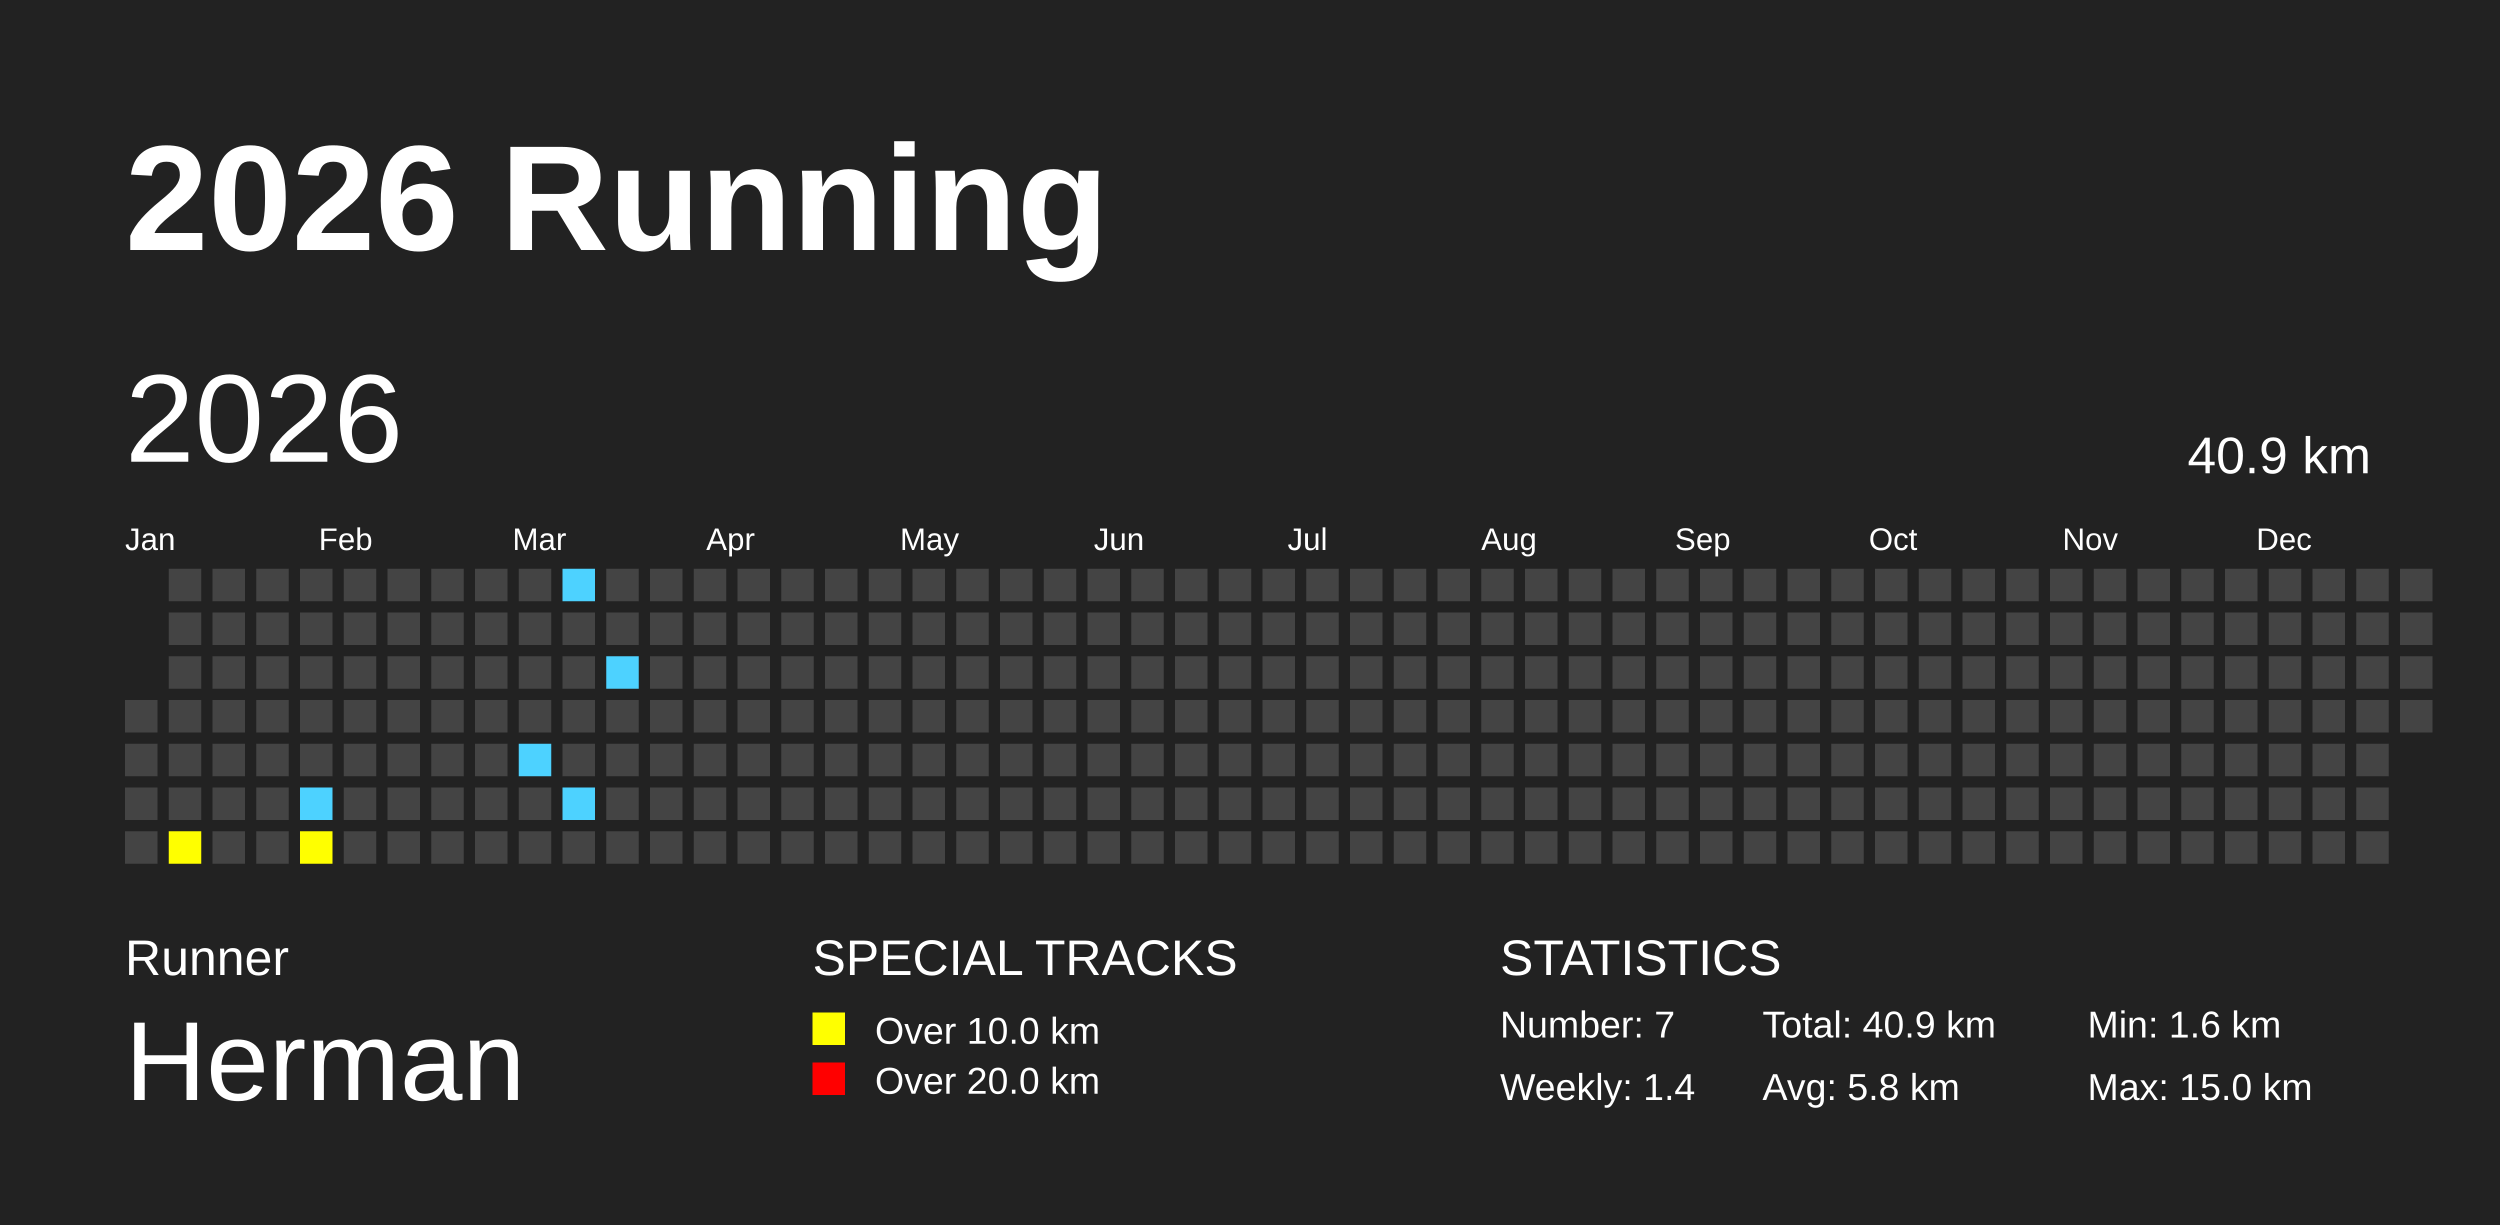
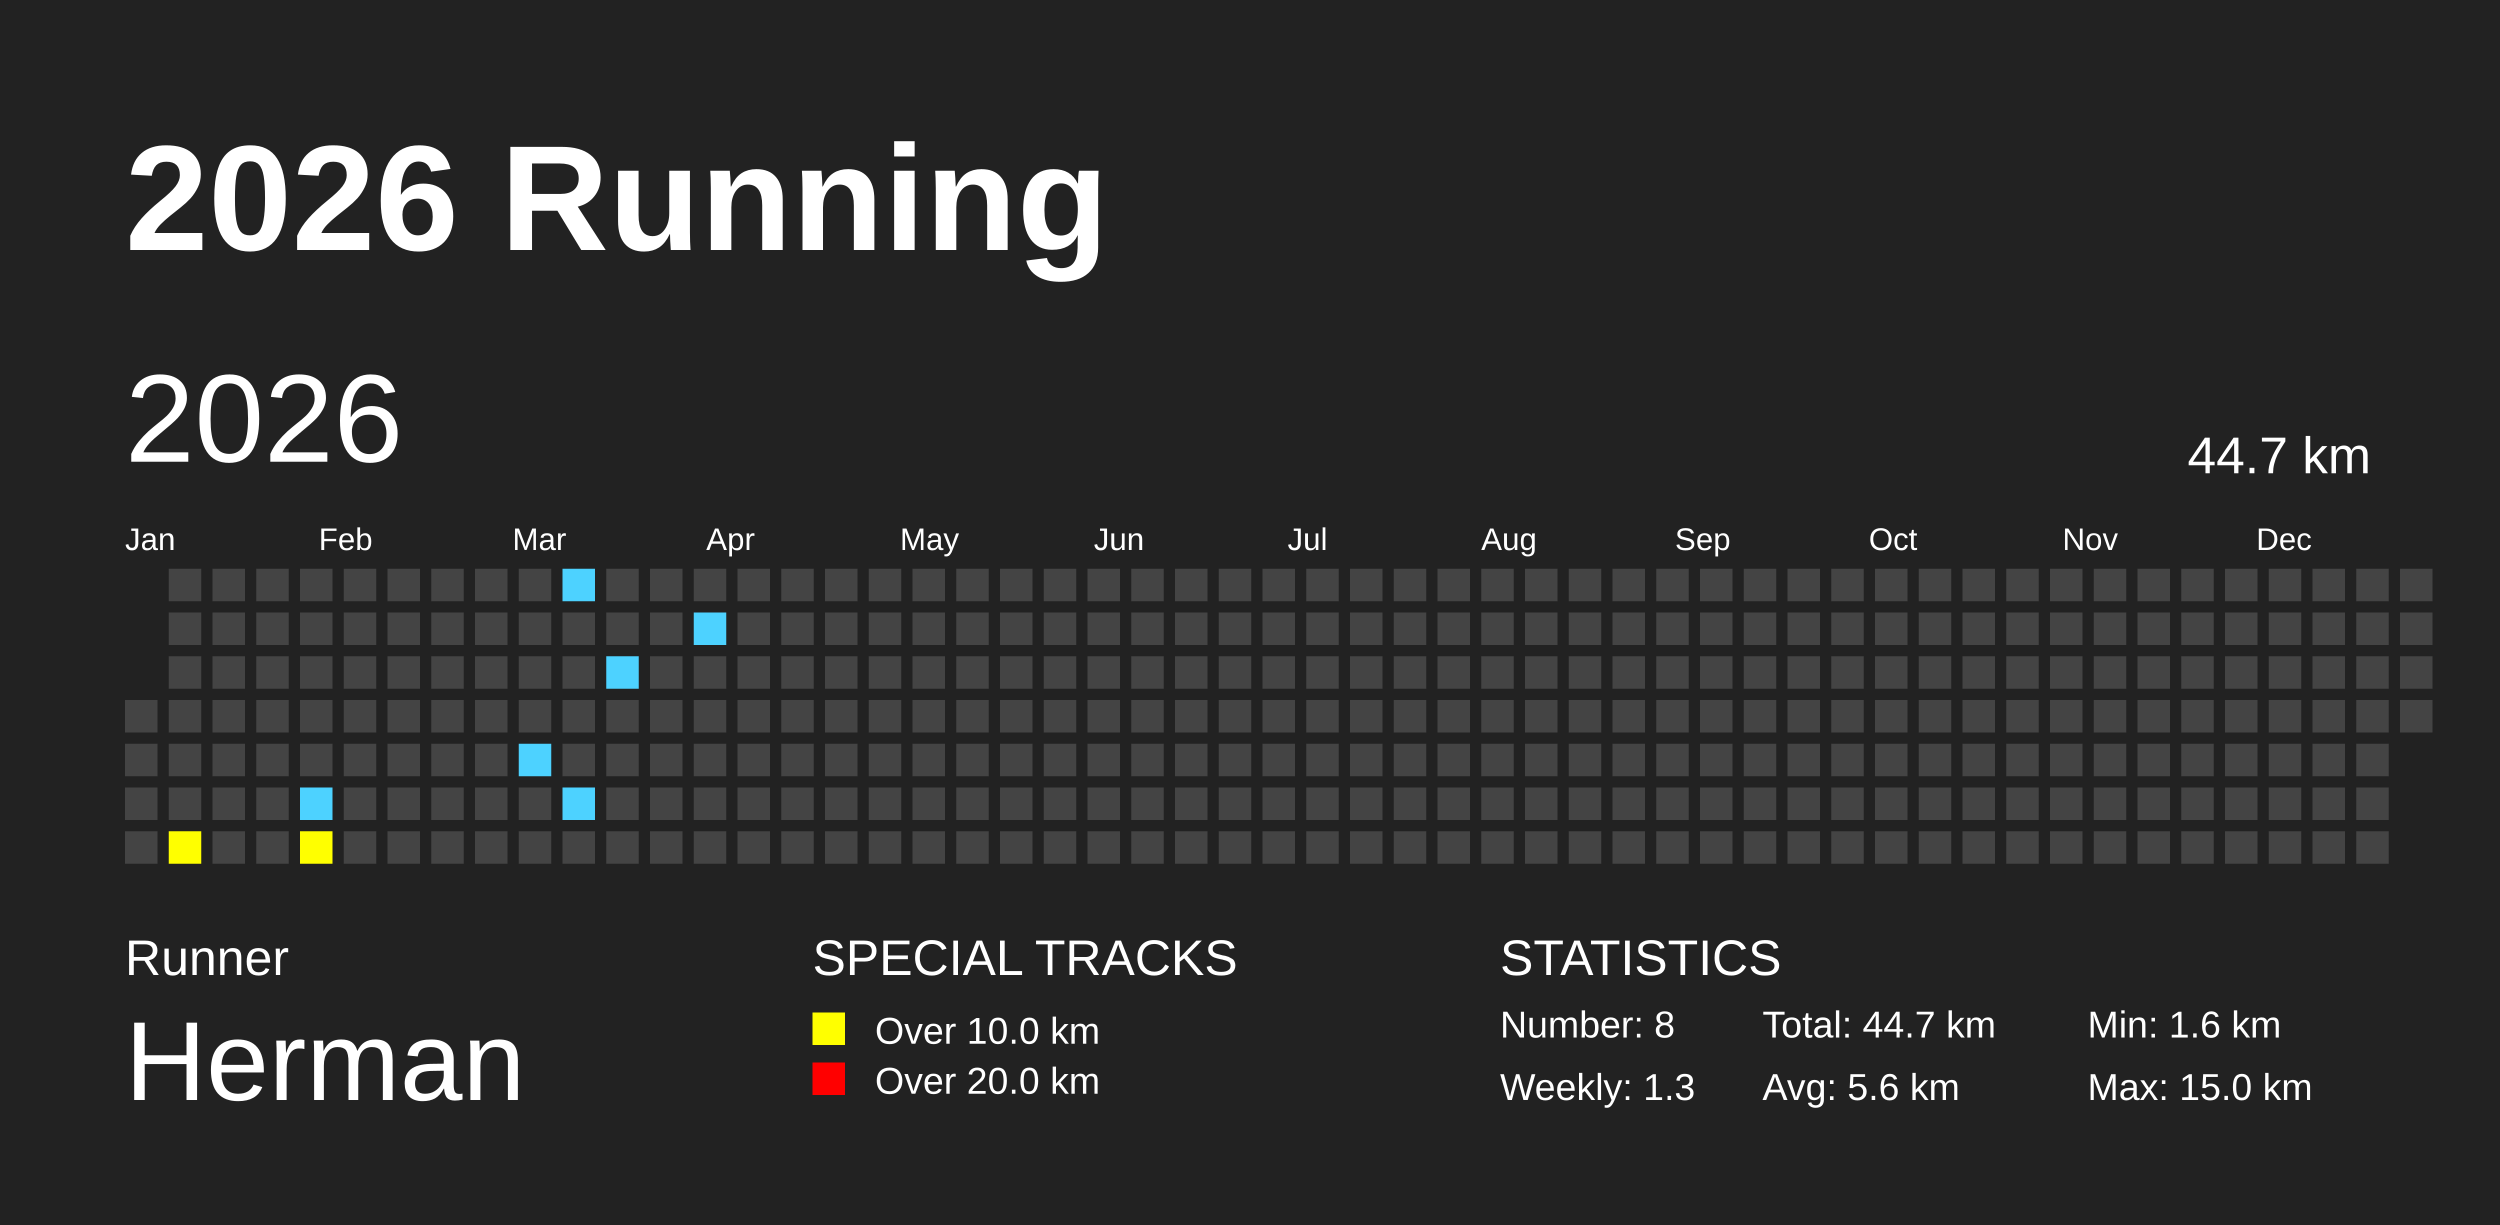
<svg xmlns="http://www.w3.org/2000/svg" baseProfile="full" height="98mm" version="1.1" viewBox="0,0,200,98" width="200mm">
  <defs />
  <rect fill="#222222" height="98" width="200" x="0" y="0" />
  <text fill="#FFFFFF" style="font-size:12px; font-family:Arial; font-weight:bold;" x="10" y="20">2026 Running</text>
  <text fill="#FFFFFF" style="font-size:4px; font-family:Arial" x="10" y="78">Runner</text>
  <text fill="#FFFFFF" style="font-size:9px; font-family:Arial" x="10" y="88">Herman</text>
  <text fill="#FFFFFF" style="font-size:4px; font-family:Arial" x="65" y="78">SPECIAL TRACKS</text>
  <rect fill="yellow" height="2.6" width="2.6" x="65" y="81" />
  <text fill="#FFFFFF" style="font-size:3px; font-family:Arial" x="70" y="83.5">Over 10.0 km</text>
  <rect fill="red" height="2.6" width="2.6" x="65" y="85" />
  <text fill="#FFFFFF" style="font-size:3px; font-family:Arial" x="70" y="87.5">Over 20.0 km</text>
  <text fill="#FFFFFF" style="font-size:4px; font-family:Arial" x="120" y="78">STATISTICS</text>
-   <text fill="#FFFFFF" style="font-size:3px; font-family:Arial" x="120" y="83">Number: 7</text>
-   <text fill="#FFFFFF" style="font-size:3px; font-family:Arial" x="120" y="88">Weekly: 1.4</text>
-   <text fill="#FFFFFF" style="font-size:3px; font-family:Arial" x="141" y="83">Total: 40.9 km</text>
-   <text fill="#FFFFFF" style="font-size:3px; font-family:Arial" x="141" y="88">Avg: 5.8 km</text>
+   <text fill="#FFFFFF" style="font-size:3px; font-family:Arial" x="120" y="83">Number: 8</text>
+   <text fill="#FFFFFF" style="font-size:3px; font-family:Arial" x="120" y="88">Weekly: 1.3</text>
+   <text fill="#FFFFFF" style="font-size:3px; font-family:Arial" x="141" y="83">Total: 44.7 km</text>
+   <text fill="#FFFFFF" style="font-size:3px; font-family:Arial" x="141" y="88">Avg: 5.6 km</text>
  <text fill="#FFFFFF" style="font-size:3px; font-family:Arial" x="167" y="83">Min: 1.6 km</text>
  <text fill="#FFFFFF" style="font-size:3px; font-family:Arial" x="167" y="88">Max: 15.0 km</text>
  <text dominant-baseline="hanging" fill="#FFFFFF" style="font-size:10.0px; font-family:Arial;" x="10" y="30">2026</text>
-   <text dominant-baseline="hanging" fill="#FFFFFF" style="font-size:4.125px; font-family:Arial;" x="175" y="35">40.9 km</text>
+   <text dominant-baseline="hanging" fill="#FFFFFF" style="font-size:4.125px; font-family:Arial;" x="175" y="35">44.7 km</text>
  <text fill="#FFFFFF" style="font-size:2.5px; font-family:Arial" x="10.0" y="44">Jan</text>
  <text fill="#FFFFFF" style="font-size:2.5px; font-family:Arial" x="25.5" y="44">Feb</text>
  <text fill="#FFFFFF" style="font-size:2.5px; font-family:Arial" x="41.0" y="44">Mar</text>
  <text fill="#FFFFFF" style="font-size:2.5px; font-family:Arial" x="56.5" y="44">Apr</text>
  <text fill="#FFFFFF" style="font-size:2.5px; font-family:Arial" x="72.0" y="44">May</text>
  <text fill="#FFFFFF" style="font-size:2.5px; font-family:Arial" x="87.5" y="44">Jun</text>
  <text fill="#FFFFFF" style="font-size:2.5px; font-family:Arial" x="103.0" y="44">Jul</text>
  <text fill="#FFFFFF" style="font-size:2.5px; font-family:Arial" x="118.5" y="44">Aug</text>
  <text fill="#FFFFFF" style="font-size:2.5px; font-family:Arial" x="134.0" y="44">Sep</text>
  <text fill="#FFFFFF" style="font-size:2.5px; font-family:Arial" x="149.5" y="44">Oct</text>
  <text fill="#FFFFFF" style="font-size:2.5px; font-family:Arial" x="165.0" y="44">Nov</text>
  <text fill="#FFFFFF" style="font-size:2.5px; font-family:Arial" x="180.5" y="44">Dec</text>
  <rect fill="#444444" height="2.6" width="2.6" x="10.0" y="56.0" />
  <rect fill="#444444" height="2.6" width="2.6" x="10.0" y="59.5" />
  <rect fill="#444444" height="2.6" width="2.6" x="10.0" y="63.0" />
  <rect fill="#444444" height="2.6" width="2.6" x="10.0" y="66.5" />
  <rect fill="#444444" height="2.6" width="2.6" x="13.5" y="45.5" />
  <rect fill="#444444" height="2.6" width="2.6" x="13.5" y="49.0" />
  <rect fill="#444444" height="2.6" width="2.6" x="13.5" y="52.5" />
  <rect fill="#444444" height="2.6" width="2.6" x="13.5" y="56.0" />
  <rect fill="#444444" height="2.6" width="2.6" x="13.5" y="59.5" />
  <rect fill="#444444" height="2.6" width="2.6" x="13.5" y="63.0" />
  <rect fill="yellow" height="2.6" width="2.6" x="13.5" y="66.5" />
  <rect fill="#444444" height="2.6" width="2.6" x="17.0" y="45.5" />
  <rect fill="#444444" height="2.6" width="2.6" x="17.0" y="49.0" />
  <rect fill="#444444" height="2.6" width="2.6" x="17.0" y="52.5" />
  <rect fill="#444444" height="2.6" width="2.6" x="17.0" y="56.0" />
  <rect fill="#444444" height="2.6" width="2.6" x="17.0" y="59.5" />
  <rect fill="#444444" height="2.6" width="2.6" x="17.0" y="63.0" />
  <rect fill="#444444" height="2.6" width="2.6" x="17.0" y="66.5" />
  <rect fill="#444444" height="2.6" width="2.6" x="20.5" y="45.5" />
  <rect fill="#444444" height="2.6" width="2.6" x="20.5" y="49.0" />
  <rect fill="#444444" height="2.6" width="2.6" x="20.5" y="52.5" />
  <rect fill="#444444" height="2.6" width="2.6" x="20.5" y="56.0" />
  <rect fill="#444444" height="2.6" width="2.6" x="20.5" y="59.5" />
  <rect fill="#444444" height="2.6" width="2.6" x="20.5" y="63.0" />
  <rect fill="#444444" height="2.6" width="2.6" x="20.5" y="66.5" />
  <rect fill="#444444" height="2.6" width="2.6" x="24.0" y="45.5" />
  <rect fill="#444444" height="2.6" width="2.6" x="24.0" y="49.0" />
  <rect fill="#444444" height="2.6" width="2.6" x="24.0" y="52.5" />
  <rect fill="#444444" height="2.6" width="2.6" x="24.0" y="56.0" />
  <rect fill="#444444" height="2.6" width="2.6" x="24.0" y="59.5" />
  <rect fill="#4DD2FF" height="2.6" width="2.6" x="24.0" y="63.0" />
  <rect fill="yellow" height="2.6" width="2.6" x="24.0" y="66.5" />
  <rect fill="#444444" height="2.6" width="2.6" x="27.5" y="45.5" />
  <rect fill="#444444" height="2.6" width="2.6" x="27.5" y="49.0" />
  <rect fill="#444444" height="2.6" width="2.6" x="27.5" y="52.5" />
  <rect fill="#444444" height="2.6" width="2.6" x="27.5" y="56.0" />
  <rect fill="#444444" height="2.6" width="2.6" x="27.5" y="59.5" />
  <rect fill="#444444" height="2.6" width="2.6" x="27.5" y="63.0" />
  <rect fill="#444444" height="2.6" width="2.6" x="27.5" y="66.5" />
  <rect fill="#444444" height="2.6" width="2.6" x="31.0" y="45.5" />
  <rect fill="#444444" height="2.6" width="2.6" x="31.0" y="49.0" />
  <rect fill="#444444" height="2.6" width="2.6" x="31.0" y="52.5" />
  <rect fill="#444444" height="2.6" width="2.6" x="31.0" y="56.0" />
  <rect fill="#444444" height="2.6" width="2.6" x="31.0" y="59.5" />
  <rect fill="#444444" height="2.6" width="2.6" x="31.0" y="63.0" />
  <rect fill="#444444" height="2.6" width="2.6" x="31.0" y="66.5" />
  <rect fill="#444444" height="2.6" width="2.6" x="34.5" y="45.5" />
  <rect fill="#444444" height="2.6" width="2.6" x="34.5" y="49.0" />
  <rect fill="#444444" height="2.6" width="2.6" x="34.5" y="52.5" />
  <rect fill="#444444" height="2.6" width="2.6" x="34.5" y="56.0" />
  <rect fill="#444444" height="2.6" width="2.6" x="34.5" y="59.5" />
  <rect fill="#444444" height="2.6" width="2.6" x="34.5" y="63.0" />
  <rect fill="#444444" height="2.6" width="2.6" x="34.5" y="66.5" />
  <rect fill="#444444" height="2.6" width="2.6" x="38.0" y="45.5" />
  <rect fill="#444444" height="2.6" width="2.6" x="38.0" y="49.0" />
  <rect fill="#444444" height="2.6" width="2.6" x="38.0" y="52.5" />
  <rect fill="#444444" height="2.6" width="2.6" x="38.0" y="56.0" />
  <rect fill="#444444" height="2.6" width="2.6" x="38.0" y="59.5" />
  <rect fill="#444444" height="2.6" width="2.6" x="38.0" y="63.0" />
  <rect fill="#444444" height="2.6" width="2.6" x="38.0" y="66.5" />
  <rect fill="#444444" height="2.6" width="2.6" x="41.5" y="45.5" />
  <rect fill="#444444" height="2.6" width="2.6" x="41.5" y="49.0" />
  <rect fill="#444444" height="2.6" width="2.6" x="41.5" y="52.5" />
  <rect fill="#444444" height="2.6" width="2.6" x="41.5" y="56.0" />
  <rect fill="#4DD2FF" height="2.6" width="2.6" x="41.5" y="59.5" />
  <rect fill="#444444" height="2.6" width="2.6" x="41.5" y="63.0" />
  <rect fill="#444444" height="2.6" width="2.6" x="41.5" y="66.5" />
  <rect fill="#4DD2FF" height="2.6" width="2.6" x="45.0" y="45.5" />
  <rect fill="#444444" height="2.6" width="2.6" x="45.0" y="49.0" />
  <rect fill="#444444" height="2.6" width="2.6" x="45.0" y="52.5" />
  <rect fill="#444444" height="2.6" width="2.6" x="45.0" y="56.0" />
  <rect fill="#444444" height="2.6" width="2.6" x="45.0" y="59.5" />
  <rect fill="#4DD2FF" height="2.6" width="2.6" x="45.0" y="63.0" />
  <rect fill="#444444" height="2.6" width="2.6" x="45.0" y="66.5" />
  <rect fill="#444444" height="2.6" width="2.6" x="48.5" y="45.5" />
  <rect fill="#444444" height="2.6" width="2.6" x="48.5" y="49.0" />
  <rect fill="#4DD2FF" height="2.6" width="2.6" x="48.5" y="52.5" />
  <rect fill="#444444" height="2.6" width="2.6" x="48.5" y="56.0" />
  <rect fill="#444444" height="2.6" width="2.6" x="48.5" y="59.5" />
  <rect fill="#444444" height="2.6" width="2.6" x="48.5" y="63.0" />
  <rect fill="#444444" height="2.6" width="2.6" x="48.5" y="66.5" />
  <rect fill="#444444" height="2.6" width="2.6" x="52.0" y="45.5" />
  <rect fill="#444444" height="2.6" width="2.6" x="52.0" y="49.0" />
  <rect fill="#444444" height="2.6" width="2.6" x="52.0" y="52.5" />
  <rect fill="#444444" height="2.6" width="2.6" x="52.0" y="56.0" />
  <rect fill="#444444" height="2.6" width="2.6" x="52.0" y="59.5" />
  <rect fill="#444444" height="2.6" width="2.6" x="52.0" y="63.0" />
  <rect fill="#444444" height="2.6" width="2.6" x="52.0" y="66.5" />
  <rect fill="#444444" height="2.6" width="2.6" x="55.5" y="45.5" />
-   <rect fill="#444444" height="2.6" width="2.6" x="55.5" y="49.0" />
+   <rect fill="#4DD2FF" height="2.6" width="2.6" x="55.5" y="49.0" />
  <rect fill="#444444" height="2.6" width="2.6" x="55.5" y="52.5" />
  <rect fill="#444444" height="2.6" width="2.6" x="55.5" y="56.0" />
  <rect fill="#444444" height="2.6" width="2.6" x="55.5" y="59.5" />
  <rect fill="#444444" height="2.6" width="2.6" x="55.5" y="63.0" />
  <rect fill="#444444" height="2.6" width="2.6" x="55.5" y="66.5" />
  <rect fill="#444444" height="2.6" width="2.6" x="59.0" y="45.5" />
  <rect fill="#444444" height="2.6" width="2.6" x="59.0" y="49.0" />
  <rect fill="#444444" height="2.6" width="2.6" x="59.0" y="52.5" />
  <rect fill="#444444" height="2.6" width="2.6" x="59.0" y="56.0" />
  <rect fill="#444444" height="2.6" width="2.6" x="59.0" y="59.5" />
  <rect fill="#444444" height="2.6" width="2.6" x="59.0" y="63.0" />
  <rect fill="#444444" height="2.6" width="2.6" x="59.0" y="66.5" />
  <rect fill="#444444" height="2.6" width="2.6" x="62.5" y="45.5" />
  <rect fill="#444444" height="2.6" width="2.6" x="62.5" y="49.0" />
  <rect fill="#444444" height="2.6" width="2.6" x="62.5" y="52.5" />
  <rect fill="#444444" height="2.6" width="2.6" x="62.5" y="56.0" />
  <rect fill="#444444" height="2.6" width="2.6" x="62.5" y="59.5" />
  <rect fill="#444444" height="2.6" width="2.6" x="62.5" y="63.0" />
  <rect fill="#444444" height="2.6" width="2.6" x="62.5" y="66.5" />
  <rect fill="#444444" height="2.6" width="2.6" x="66.0" y="45.5" />
  <rect fill="#444444" height="2.6" width="2.6" x="66.0" y="49.0" />
  <rect fill="#444444" height="2.6" width="2.6" x="66.0" y="52.5" />
  <rect fill="#444444" height="2.6" width="2.6" x="66.0" y="56.0" />
  <rect fill="#444444" height="2.6" width="2.6" x="66.0" y="59.5" />
  <rect fill="#444444" height="2.6" width="2.6" x="66.0" y="63.0" />
  <rect fill="#444444" height="2.6" width="2.6" x="66.0" y="66.5" />
  <rect fill="#444444" height="2.6" width="2.6" x="69.5" y="45.5" />
  <rect fill="#444444" height="2.6" width="2.6" x="69.5" y="49.0" />
  <rect fill="#444444" height="2.6" width="2.6" x="69.5" y="52.5" />
  <rect fill="#444444" height="2.6" width="2.6" x="69.5" y="56.0" />
  <rect fill="#444444" height="2.6" width="2.6" x="69.5" y="59.5" />
  <rect fill="#444444" height="2.6" width="2.6" x="69.5" y="63.0" />
  <rect fill="#444444" height="2.6" width="2.6" x="69.5" y="66.5" />
  <rect fill="#444444" height="2.6" width="2.6" x="73.0" y="45.5" />
  <rect fill="#444444" height="2.6" width="2.6" x="73.0" y="49.0" />
  <rect fill="#444444" height="2.6" width="2.6" x="73.0" y="52.5" />
  <rect fill="#444444" height="2.6" width="2.6" x="73.0" y="56.0" />
  <rect fill="#444444" height="2.6" width="2.6" x="73.0" y="59.5" />
  <rect fill="#444444" height="2.6" width="2.6" x="73.0" y="63.0" />
  <rect fill="#444444" height="2.6" width="2.6" x="73.0" y="66.5" />
  <rect fill="#444444" height="2.6" width="2.6" x="76.5" y="45.5" />
  <rect fill="#444444" height="2.6" width="2.6" x="76.5" y="49.0" />
  <rect fill="#444444" height="2.6" width="2.6" x="76.5" y="52.5" />
  <rect fill="#444444" height="2.6" width="2.6" x="76.5" y="56.0" />
  <rect fill="#444444" height="2.6" width="2.6" x="76.5" y="59.5" />
  <rect fill="#444444" height="2.6" width="2.6" x="76.5" y="63.0" />
  <rect fill="#444444" height="2.6" width="2.6" x="76.5" y="66.5" />
  <rect fill="#444444" height="2.6" width="2.6" x="80.0" y="45.5" />
  <rect fill="#444444" height="2.6" width="2.6" x="80.0" y="49.0" />
  <rect fill="#444444" height="2.6" width="2.6" x="80.0" y="52.5" />
  <rect fill="#444444" height="2.6" width="2.6" x="80.0" y="56.0" />
  <rect fill="#444444" height="2.6" width="2.6" x="80.0" y="59.5" />
  <rect fill="#444444" height="2.6" width="2.6" x="80.0" y="63.0" />
  <rect fill="#444444" height="2.6" width="2.6" x="80.0" y="66.5" />
  <rect fill="#444444" height="2.6" width="2.6" x="83.5" y="45.5" />
  <rect fill="#444444" height="2.6" width="2.6" x="83.5" y="49.0" />
  <rect fill="#444444" height="2.6" width="2.6" x="83.5" y="52.5" />
  <rect fill="#444444" height="2.6" width="2.6" x="83.5" y="56.0" />
  <rect fill="#444444" height="2.6" width="2.6" x="83.5" y="59.5" />
  <rect fill="#444444" height="2.6" width="2.6" x="83.5" y="63.0" />
  <rect fill="#444444" height="2.6" width="2.6" x="83.5" y="66.5" />
  <rect fill="#444444" height="2.6" width="2.6" x="87.0" y="45.5" />
  <rect fill="#444444" height="2.6" width="2.6" x="87.0" y="49.0" />
  <rect fill="#444444" height="2.6" width="2.6" x="87.0" y="52.5" />
  <rect fill="#444444" height="2.6" width="2.6" x="87.0" y="56.0" />
  <rect fill="#444444" height="2.6" width="2.6" x="87.0" y="59.5" />
  <rect fill="#444444" height="2.6" width="2.6" x="87.0" y="63.0" />
  <rect fill="#444444" height="2.6" width="2.6" x="87.0" y="66.5" />
  <rect fill="#444444" height="2.6" width="2.6" x="90.5" y="45.5" />
  <rect fill="#444444" height="2.6" width="2.6" x="90.5" y="49.0" />
  <rect fill="#444444" height="2.6" width="2.6" x="90.5" y="52.5" />
  <rect fill="#444444" height="2.6" width="2.6" x="90.5" y="56.0" />
  <rect fill="#444444" height="2.6" width="2.6" x="90.5" y="59.5" />
  <rect fill="#444444" height="2.6" width="2.6" x="90.5" y="63.0" />
  <rect fill="#444444" height="2.6" width="2.6" x="90.5" y="66.5" />
  <rect fill="#444444" height="2.6" width="2.6" x="94.0" y="45.5" />
  <rect fill="#444444" height="2.6" width="2.6" x="94.0" y="49.0" />
  <rect fill="#444444" height="2.6" width="2.6" x="94.0" y="52.5" />
  <rect fill="#444444" height="2.6" width="2.6" x="94.0" y="56.0" />
  <rect fill="#444444" height="2.6" width="2.6" x="94.0" y="59.5" />
  <rect fill="#444444" height="2.6" width="2.6" x="94.0" y="63.0" />
  <rect fill="#444444" height="2.6" width="2.6" x="94.0" y="66.5" />
  <rect fill="#444444" height="2.6" width="2.6" x="97.5" y="45.5" />
  <rect fill="#444444" height="2.6" width="2.6" x="97.5" y="49.0" />
  <rect fill="#444444" height="2.6" width="2.6" x="97.5" y="52.5" />
  <rect fill="#444444" height="2.6" width="2.6" x="97.5" y="56.0" />
  <rect fill="#444444" height="2.6" width="2.6" x="97.5" y="59.5" />
  <rect fill="#444444" height="2.6" width="2.6" x="97.5" y="63.0" />
  <rect fill="#444444" height="2.6" width="2.6" x="97.5" y="66.5" />
  <rect fill="#444444" height="2.6" width="2.6" x="101.0" y="45.5" />
  <rect fill="#444444" height="2.6" width="2.6" x="101.0" y="49.0" />
  <rect fill="#444444" height="2.6" width="2.6" x="101.0" y="52.5" />
  <rect fill="#444444" height="2.6" width="2.6" x="101.0" y="56.0" />
  <rect fill="#444444" height="2.6" width="2.6" x="101.0" y="59.5" />
  <rect fill="#444444" height="2.6" width="2.6" x="101.0" y="63.0" />
  <rect fill="#444444" height="2.6" width="2.6" x="101.0" y="66.5" />
  <rect fill="#444444" height="2.6" width="2.6" x="104.5" y="45.5" />
  <rect fill="#444444" height="2.6" width="2.6" x="104.5" y="49.0" />
  <rect fill="#444444" height="2.6" width="2.6" x="104.5" y="52.5" />
  <rect fill="#444444" height="2.6" width="2.6" x="104.5" y="56.0" />
  <rect fill="#444444" height="2.6" width="2.6" x="104.5" y="59.5" />
  <rect fill="#444444" height="2.6" width="2.6" x="104.5" y="63.0" />
  <rect fill="#444444" height="2.6" width="2.6" x="104.5" y="66.5" />
  <rect fill="#444444" height="2.6" width="2.6" x="108.0" y="45.5" />
  <rect fill="#444444" height="2.6" width="2.6" x="108.0" y="49.0" />
  <rect fill="#444444" height="2.6" width="2.6" x="108.0" y="52.5" />
  <rect fill="#444444" height="2.6" width="2.6" x="108.0" y="56.0" />
  <rect fill="#444444" height="2.6" width="2.6" x="108.0" y="59.5" />
  <rect fill="#444444" height="2.6" width="2.6" x="108.0" y="63.0" />
  <rect fill="#444444" height="2.6" width="2.6" x="108.0" y="66.5" />
  <rect fill="#444444" height="2.6" width="2.6" x="111.5" y="45.5" />
  <rect fill="#444444" height="2.6" width="2.6" x="111.5" y="49.0" />
  <rect fill="#444444" height="2.6" width="2.6" x="111.5" y="52.5" />
  <rect fill="#444444" height="2.6" width="2.6" x="111.5" y="56.0" />
  <rect fill="#444444" height="2.6" width="2.6" x="111.5" y="59.5" />
  <rect fill="#444444" height="2.6" width="2.6" x="111.5" y="63.0" />
  <rect fill="#444444" height="2.6" width="2.6" x="111.5" y="66.5" />
  <rect fill="#444444" height="2.6" width="2.6" x="115.0" y="45.5" />
  <rect fill="#444444" height="2.6" width="2.6" x="115.0" y="49.0" />
  <rect fill="#444444" height="2.6" width="2.6" x="115.0" y="52.5" />
  <rect fill="#444444" height="2.6" width="2.6" x="115.0" y="56.0" />
  <rect fill="#444444" height="2.6" width="2.6" x="115.0" y="59.5" />
  <rect fill="#444444" height="2.6" width="2.6" x="115.0" y="63.0" />
  <rect fill="#444444" height="2.6" width="2.6" x="115.0" y="66.5" />
  <rect fill="#444444" height="2.6" width="2.6" x="118.5" y="45.5" />
  <rect fill="#444444" height="2.6" width="2.6" x="118.5" y="49.0" />
  <rect fill="#444444" height="2.6" width="2.6" x="118.5" y="52.5" />
  <rect fill="#444444" height="2.6" width="2.6" x="118.5" y="56.0" />
  <rect fill="#444444" height="2.6" width="2.6" x="118.5" y="59.5" />
  <rect fill="#444444" height="2.6" width="2.6" x="118.5" y="63.0" />
  <rect fill="#444444" height="2.6" width="2.6" x="118.5" y="66.5" />
  <rect fill="#444444" height="2.6" width="2.6" x="122.0" y="45.5" />
  <rect fill="#444444" height="2.6" width="2.6" x="122.0" y="49.0" />
  <rect fill="#444444" height="2.6" width="2.6" x="122.0" y="52.5" />
  <rect fill="#444444" height="2.6" width="2.6" x="122.0" y="56.0" />
  <rect fill="#444444" height="2.6" width="2.6" x="122.0" y="59.5" />
  <rect fill="#444444" height="2.6" width="2.6" x="122.0" y="63.0" />
  <rect fill="#444444" height="2.6" width="2.6" x="122.0" y="66.5" />
  <rect fill="#444444" height="2.6" width="2.6" x="125.5" y="45.5" />
  <rect fill="#444444" height="2.6" width="2.6" x="125.5" y="49.0" />
  <rect fill="#444444" height="2.6" width="2.6" x="125.5" y="52.5" />
  <rect fill="#444444" height="2.6" width="2.6" x="125.5" y="56.0" />
  <rect fill="#444444" height="2.6" width="2.6" x="125.5" y="59.5" />
  <rect fill="#444444" height="2.6" width="2.6" x="125.5" y="63.0" />
  <rect fill="#444444" height="2.6" width="2.6" x="125.5" y="66.5" />
  <rect fill="#444444" height="2.6" width="2.6" x="129.0" y="45.5" />
  <rect fill="#444444" height="2.6" width="2.6" x="129.0" y="49.0" />
  <rect fill="#444444" height="2.6" width="2.6" x="129.0" y="52.5" />
  <rect fill="#444444" height="2.6" width="2.6" x="129.0" y="56.0" />
  <rect fill="#444444" height="2.6" width="2.6" x="129.0" y="59.5" />
  <rect fill="#444444" height="2.6" width="2.6" x="129.0" y="63.0" />
  <rect fill="#444444" height="2.6" width="2.6" x="129.0" y="66.5" />
  <rect fill="#444444" height="2.6" width="2.6" x="132.5" y="45.5" />
  <rect fill="#444444" height="2.6" width="2.6" x="132.5" y="49.0" />
  <rect fill="#444444" height="2.6" width="2.6" x="132.5" y="52.5" />
  <rect fill="#444444" height="2.6" width="2.6" x="132.5" y="56.0" />
  <rect fill="#444444" height="2.6" width="2.6" x="132.5" y="59.5" />
  <rect fill="#444444" height="2.6" width="2.6" x="132.5" y="63.0" />
  <rect fill="#444444" height="2.6" width="2.6" x="132.5" y="66.5" />
  <rect fill="#444444" height="2.6" width="2.6" x="136.0" y="45.5" />
  <rect fill="#444444" height="2.6" width="2.6" x="136.0" y="49.0" />
  <rect fill="#444444" height="2.6" width="2.6" x="136.0" y="52.5" />
  <rect fill="#444444" height="2.6" width="2.6" x="136.0" y="56.0" />
  <rect fill="#444444" height="2.6" width="2.6" x="136.0" y="59.5" />
  <rect fill="#444444" height="2.6" width="2.6" x="136.0" y="63.0" />
  <rect fill="#444444" height="2.6" width="2.6" x="136.0" y="66.5" />
  <rect fill="#444444" height="2.6" width="2.6" x="139.5" y="45.5" />
  <rect fill="#444444" height="2.6" width="2.6" x="139.5" y="49.0" />
  <rect fill="#444444" height="2.6" width="2.6" x="139.5" y="52.5" />
  <rect fill="#444444" height="2.6" width="2.6" x="139.5" y="56.0" />
  <rect fill="#444444" height="2.6" width="2.6" x="139.5" y="59.5" />
  <rect fill="#444444" height="2.6" width="2.6" x="139.5" y="63.0" />
  <rect fill="#444444" height="2.6" width="2.6" x="139.5" y="66.5" />
  <rect fill="#444444" height="2.6" width="2.6" x="143.0" y="45.5" />
  <rect fill="#444444" height="2.6" width="2.6" x="143.0" y="49.0" />
  <rect fill="#444444" height="2.6" width="2.6" x="143.0" y="52.5" />
  <rect fill="#444444" height="2.6" width="2.6" x="143.0" y="56.0" />
  <rect fill="#444444" height="2.6" width="2.6" x="143.0" y="59.5" />
  <rect fill="#444444" height="2.6" width="2.6" x="143.0" y="63.0" />
  <rect fill="#444444" height="2.6" width="2.6" x="143.0" y="66.5" />
  <rect fill="#444444" height="2.6" width="2.6" x="146.5" y="45.5" />
  <rect fill="#444444" height="2.6" width="2.6" x="146.5" y="49.0" />
  <rect fill="#444444" height="2.6" width="2.6" x="146.5" y="52.5" />
  <rect fill="#444444" height="2.6" width="2.6" x="146.5" y="56.0" />
  <rect fill="#444444" height="2.6" width="2.6" x="146.5" y="59.5" />
  <rect fill="#444444" height="2.6" width="2.6" x="146.5" y="63.0" />
  <rect fill="#444444" height="2.6" width="2.6" x="146.5" y="66.5" />
  <rect fill="#444444" height="2.6" width="2.6" x="150.0" y="45.5" />
  <rect fill="#444444" height="2.6" width="2.6" x="150.0" y="49.0" />
  <rect fill="#444444" height="2.6" width="2.6" x="150.0" y="52.5" />
  <rect fill="#444444" height="2.6" width="2.6" x="150.0" y="56.0" />
  <rect fill="#444444" height="2.6" width="2.6" x="150.0" y="59.5" />
  <rect fill="#444444" height="2.6" width="2.6" x="150.0" y="63.0" />
  <rect fill="#444444" height="2.6" width="2.6" x="150.0" y="66.5" />
  <rect fill="#444444" height="2.6" width="2.6" x="153.5" y="45.5" />
  <rect fill="#444444" height="2.6" width="2.6" x="153.5" y="49.0" />
  <rect fill="#444444" height="2.6" width="2.6" x="153.5" y="52.5" />
  <rect fill="#444444" height="2.6" width="2.6" x="153.5" y="56.0" />
  <rect fill="#444444" height="2.6" width="2.6" x="153.5" y="59.5" />
  <rect fill="#444444" height="2.6" width="2.6" x="153.5" y="63.0" />
  <rect fill="#444444" height="2.6" width="2.6" x="153.5" y="66.5" />
  <rect fill="#444444" height="2.6" width="2.6" x="157.0" y="45.5" />
  <rect fill="#444444" height="2.6" width="2.6" x="157.0" y="49.0" />
  <rect fill="#444444" height="2.6" width="2.6" x="157.0" y="52.5" />
  <rect fill="#444444" height="2.6" width="2.6" x="157.0" y="56.0" />
  <rect fill="#444444" height="2.6" width="2.6" x="157.0" y="59.5" />
  <rect fill="#444444" height="2.6" width="2.6" x="157.0" y="63.0" />
  <rect fill="#444444" height="2.6" width="2.6" x="157.0" y="66.5" />
  <rect fill="#444444" height="2.6" width="2.6" x="160.5" y="45.5" />
  <rect fill="#444444" height="2.6" width="2.6" x="160.5" y="49.0" />
  <rect fill="#444444" height="2.6" width="2.6" x="160.5" y="52.5" />
  <rect fill="#444444" height="2.6" width="2.6" x="160.5" y="56.0" />
  <rect fill="#444444" height="2.6" width="2.6" x="160.5" y="59.5" />
  <rect fill="#444444" height="2.6" width="2.6" x="160.5" y="63.0" />
  <rect fill="#444444" height="2.6" width="2.6" x="160.5" y="66.5" />
  <rect fill="#444444" height="2.6" width="2.6" x="164.0" y="45.5" />
  <rect fill="#444444" height="2.6" width="2.6" x="164.0" y="49.0" />
  <rect fill="#444444" height="2.6" width="2.6" x="164.0" y="52.5" />
  <rect fill="#444444" height="2.6" width="2.6" x="164.0" y="56.0" />
  <rect fill="#444444" height="2.6" width="2.6" x="164.0" y="59.5" />
  <rect fill="#444444" height="2.6" width="2.6" x="164.0" y="63.0" />
  <rect fill="#444444" height="2.6" width="2.6" x="164.0" y="66.5" />
  <rect fill="#444444" height="2.6" width="2.6" x="167.5" y="45.5" />
  <rect fill="#444444" height="2.6" width="2.6" x="167.5" y="49.0" />
  <rect fill="#444444" height="2.6" width="2.6" x="167.5" y="52.5" />
  <rect fill="#444444" height="2.6" width="2.6" x="167.5" y="56.0" />
  <rect fill="#444444" height="2.6" width="2.6" x="167.5" y="59.5" />
  <rect fill="#444444" height="2.6" width="2.6" x="167.5" y="63.0" />
  <rect fill="#444444" height="2.6" width="2.6" x="167.5" y="66.5" />
  <rect fill="#444444" height="2.6" width="2.6" x="171.0" y="45.5" />
  <rect fill="#444444" height="2.6" width="2.6" x="171.0" y="49.0" />
  <rect fill="#444444" height="2.6" width="2.6" x="171.0" y="52.5" />
  <rect fill="#444444" height="2.6" width="2.6" x="171.0" y="56.0" />
  <rect fill="#444444" height="2.6" width="2.6" x="171.0" y="59.5" />
  <rect fill="#444444" height="2.6" width="2.6" x="171.0" y="63.0" />
  <rect fill="#444444" height="2.6" width="2.6" x="171.0" y="66.5" />
  <rect fill="#444444" height="2.6" width="2.6" x="174.5" y="45.5" />
  <rect fill="#444444" height="2.6" width="2.6" x="174.5" y="49.0" />
  <rect fill="#444444" height="2.6" width="2.6" x="174.5" y="52.5" />
  <rect fill="#444444" height="2.6" width="2.6" x="174.5" y="56.0" />
  <rect fill="#444444" height="2.6" width="2.6" x="174.5" y="59.5" />
  <rect fill="#444444" height="2.6" width="2.6" x="174.5" y="63.0" />
  <rect fill="#444444" height="2.6" width="2.6" x="174.5" y="66.5" />
  <rect fill="#444444" height="2.6" width="2.6" x="178.0" y="45.5" />
  <rect fill="#444444" height="2.6" width="2.6" x="178.0" y="49.0" />
  <rect fill="#444444" height="2.6" width="2.6" x="178.0" y="52.5" />
  <rect fill="#444444" height="2.6" width="2.6" x="178.0" y="56.0" />
  <rect fill="#444444" height="2.6" width="2.6" x="178.0" y="59.5" />
  <rect fill="#444444" height="2.6" width="2.6" x="178.0" y="63.0" />
  <rect fill="#444444" height="2.6" width="2.6" x="178.0" y="66.5" />
  <rect fill="#444444" height="2.6" width="2.6" x="181.5" y="45.5" />
  <rect fill="#444444" height="2.6" width="2.6" x="181.5" y="49.0" />
  <rect fill="#444444" height="2.6" width="2.6" x="181.5" y="52.5" />
  <rect fill="#444444" height="2.6" width="2.6" x="181.5" y="56.0" />
  <rect fill="#444444" height="2.6" width="2.6" x="181.5" y="59.5" />
  <rect fill="#444444" height="2.6" width="2.6" x="181.5" y="63.0" />
  <rect fill="#444444" height="2.6" width="2.6" x="181.5" y="66.5" />
  <rect fill="#444444" height="2.6" width="2.6" x="185.0" y="45.5" />
  <rect fill="#444444" height="2.6" width="2.6" x="185.0" y="49.0" />
  <rect fill="#444444" height="2.6" width="2.6" x="185.0" y="52.5" />
  <rect fill="#444444" height="2.6" width="2.6" x="185.0" y="56.0" />
  <rect fill="#444444" height="2.6" width="2.6" x="185.0" y="59.5" />
  <rect fill="#444444" height="2.6" width="2.6" x="185.0" y="63.0" />
  <rect fill="#444444" height="2.6" width="2.6" x="185.0" y="66.5" />
  <rect fill="#444444" height="2.6" width="2.6" x="188.5" y="45.5" />
  <rect fill="#444444" height="2.6" width="2.6" x="188.5" y="49.0" />
  <rect fill="#444444" height="2.6" width="2.6" x="188.5" y="52.5" />
  <rect fill="#444444" height="2.6" width="2.6" x="188.5" y="56.0" />
  <rect fill="#444444" height="2.6" width="2.6" x="188.5" y="59.5" />
  <rect fill="#444444" height="2.6" width="2.6" x="188.5" y="63.0" />
  <rect fill="#444444" height="2.6" width="2.6" x="188.5" y="66.5" />
  <rect fill="#444444" height="2.6" width="2.6" x="192.0" y="45.5" />
  <rect fill="#444444" height="2.6" width="2.6" x="192.0" y="49.0" />
  <rect fill="#444444" height="2.6" width="2.6" x="192.0" y="52.5" />
  <rect fill="#444444" height="2.6" width="2.6" x="192.0" y="56.0" />
</svg>
